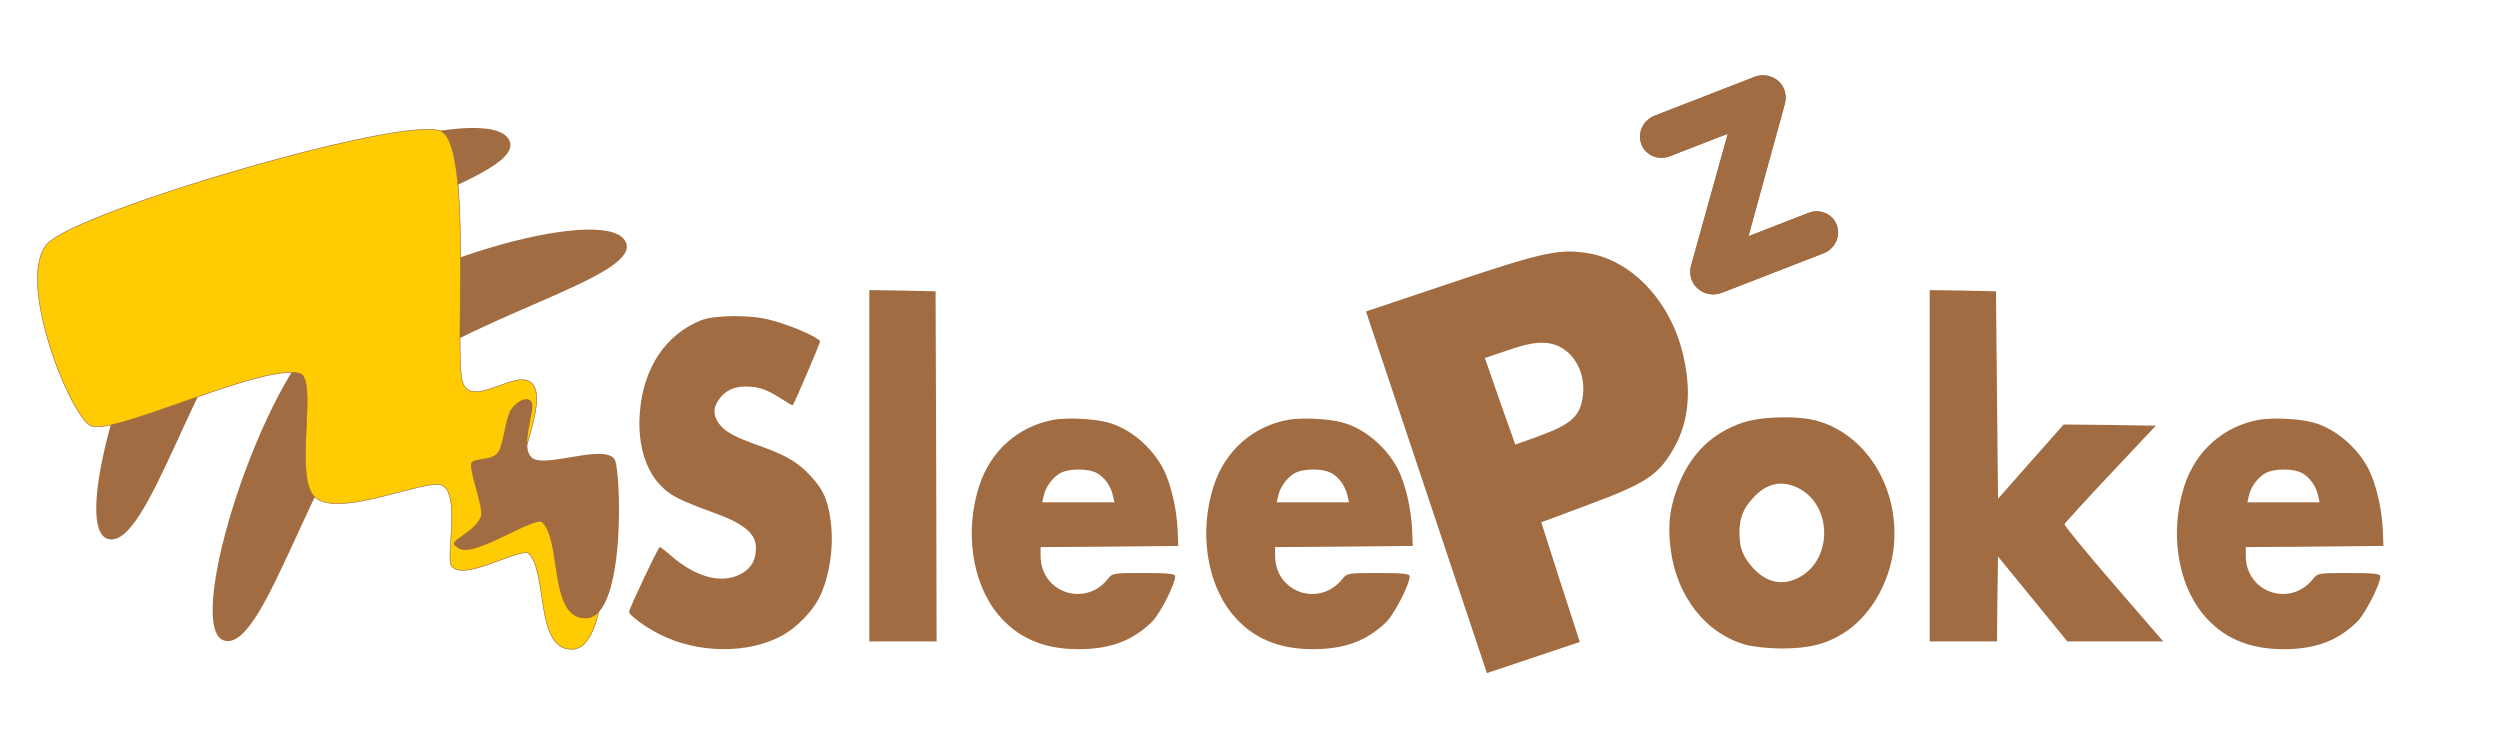
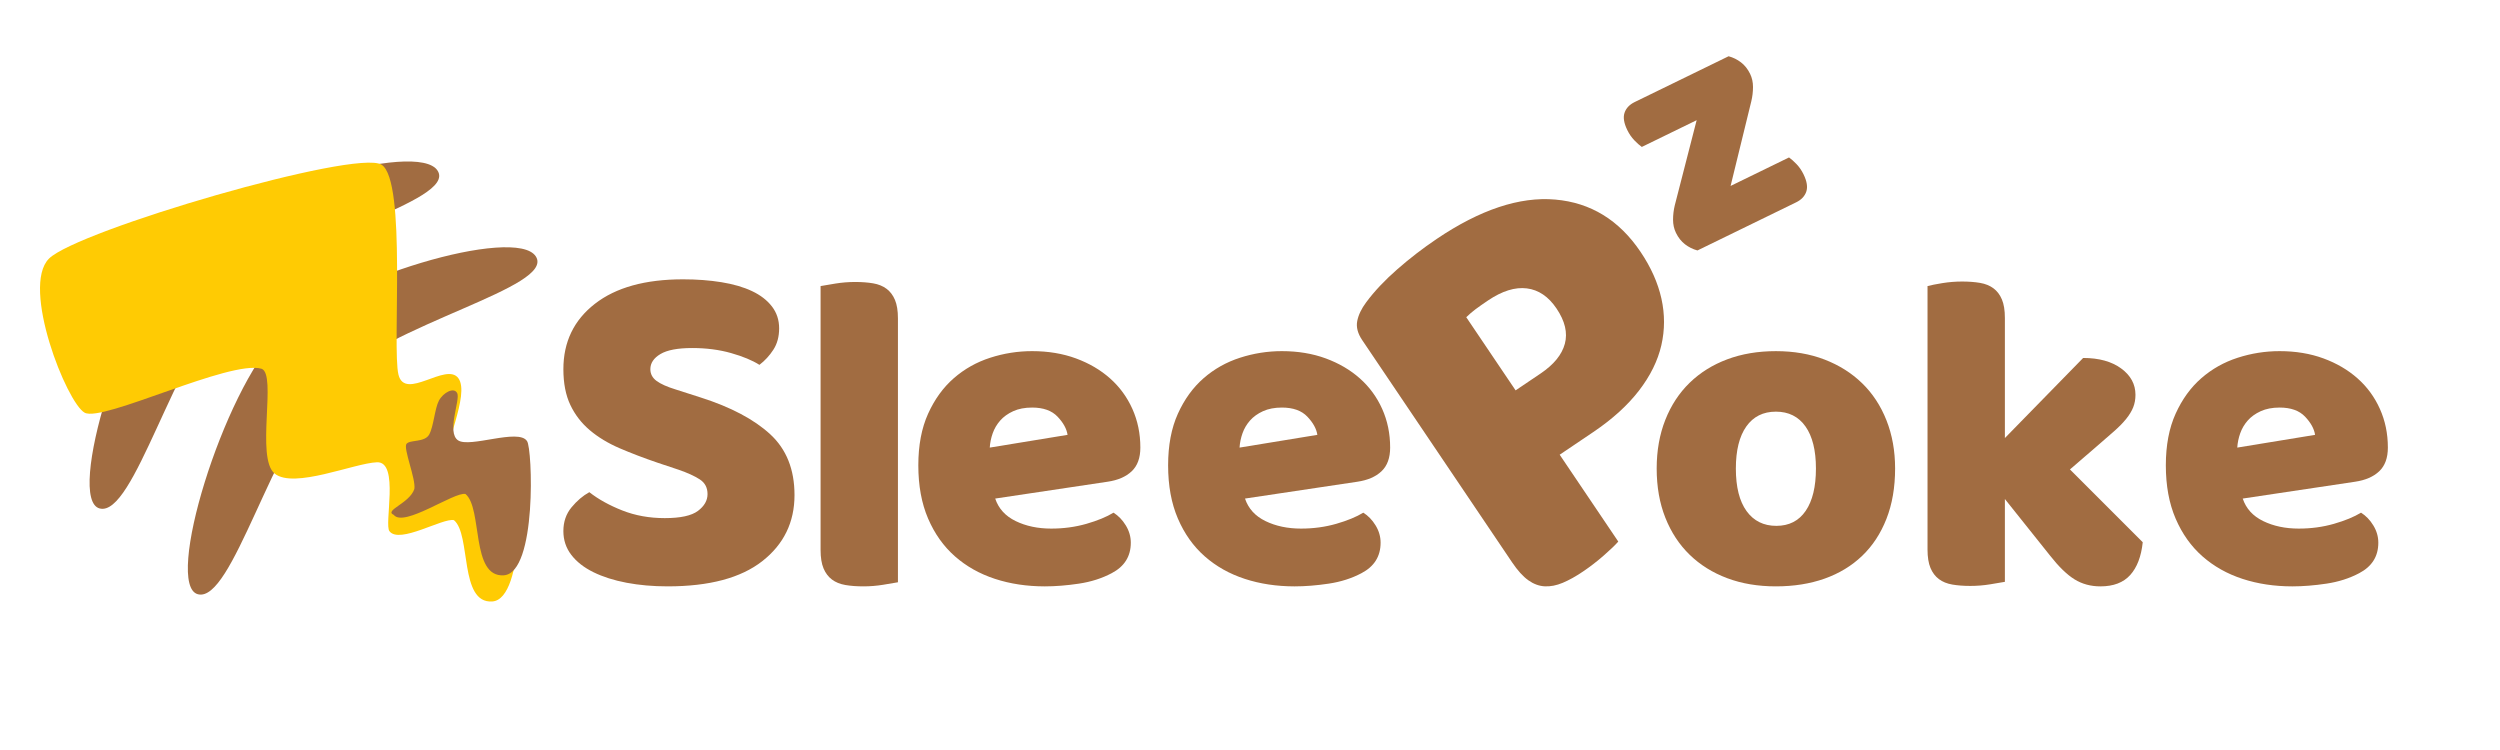
- <svg xmlns="http://www.w3.org/2000/svg" width="4000" height="1200" stroke="null" style="vector-effect: non-scaling-stroke" xml:space="preserve" viewBox="0 0 4000 1200">
-   <defs stroke="null">
-     <clipPath stroke="null" style="vector-effect: non-scaling-stroke" id="clip0">
-       <rect stroke="null" style="vector-effect: non-scaling-stroke" id="svg_1" height="1191" width="1192" y="605" x="1379" />
-     </clipPath>
-   </defs>
-   <g stroke="null">
-     <path stroke="null" id="svg_8" fill-rule="evenodd" fill="#A16C41" d="m2938.876,360.023c-6.644,-17.843 -26.967,-26.56 -45.279,-19.423l-96.055,37.324l58.274,-212.011c2.057,-7.43 1.72,-15.093 -0.911,-22.23c-7.048,-18.896 -28.564,-28.139 -48.033,-20.534l-159.41,61.895c-8.813,3.393 -15.85,9.945 -19.919,18.312c-4.182,8.658 -4.688,18.31 -1.428,27.144c6.632,17.901 27.069,26.677 45.504,19.54l92.897,-36.095l-58.78,210.839c-2.125,7.606 -1.832,15.444 0.854,22.699c5.441,14.625 19.47,23.518 34.578,23.518c4.688,0 9.499,-0.877 14.198,-2.691l162.333,-63.065c18.312,-7.137 27.811,-27.438 21.178,-45.221z" />
-     <g stroke="null" id="svg_15">
-       <path stroke="#FFCB03" id="svg_4" fill-rule="evenodd" fill="#A16C41" stroke-miterlimit="8" stroke-width="0" d="m999.847,384.71c37.56,58.68 -276.67,126.12 -388.78,238.6c-112.11,112.49 -186.37,418.14 -251.6,401.78c-65.22,-16.37 47.64,-385.47 154.37,-492.2c106.73,-106.72 448.44,-206.85 486.01,-148.18z" />
-       <path stroke="#FFCB03" id="svg_5" fill-rule="evenodd" fill="#A16C41" stroke-miterlimit="8" stroke-width="0" d="m813.617,222.107c37.57,58.678 -276.67,126.113 -388.77,238.603c-112.11,112.48 -186.37,418.13 -251.6,401.77c-65.23,-16.36 47.64,-385.46 154.37,-492.19c106.73,-106.733 448.44,-206.86 486,-148.183z" />
-       <path stroke="#A16C41" id="svg_6" fill-rule="evenodd" fill="#FFCB03" stroke-miterlimit="8" stroke-width="NaN" d="m77,388.87c53.58,-53.59 582.22,-208.186 630.36,-178.057c48.14,30.129 19.71,347.357 32.1,397.967c12.39,50.61 90.69,-24.62 113.54,6.78c22.86,31.39 -31.06,133.05 -22.53,167.28c8.53,34.23 114.89,-23.19 130.77,1.44c10.42,13.07 19.15,250.2 -43.92,254.46c-63.08,4.26 -39.72,-126.96 -72.72,-154.14c-21.12,-4.62 -102.89,45.64 -122,21.21c-11.06,-11.42 19.37,-132.61 -23.89,-130.92c-43.26,1.69 -157.44,51.01 -193.9,21.47c-36.46,-29.53 4.68,-188.6 -24.87,-198.71c-59.98,-17.47 -301.22,101.8 -335.26,83.29c-34.05,-18.52 -121.27,-238.47 -67.68,-292.07z" />
-       <path stroke="null" id="svg_7" fill-rule="evenodd" fill="#A16C41" d="m730.61,874.63c-19.28,-8.61 29.95,-21.63 39,-49.15c3.17,-18.61 -21.56,-77.45 -14.86,-85.57c6.69,-8.11 34.41,-2.26 42.94,-17.61c8.53,-15.35 10.44,-49.07 18.45,-64.25c8.02,-15.18 28.72,-26.55 34.75,-14.02c6.04,12.53 -20.58,74.1 1.45,89.2c22.04,15.11 114.9,-23.19 130.78,1.45c10.42,13.07 19.15,250.2 -43.93,254.46c-63.07,4.25 -39.72,-126.96 -72.71,-154.14c-21.12,-4.63 -116.76,64.06 -135.87,39.63z" />
+ <svg xmlns="http://www.w3.org/2000/svg" width="400" height="120" viewBox="0 0 400 120">
+   <g>
+     <g transform="rotate(-50 274 25)" stroke="null" class="path" fill="#A16C41" id="svg_20">
+       <path class="animate-wiggle origin-center" stroke="null" d="m276.956,39.991l-16.05,-7.146l0,0q-0.474,-1.024 -0.524,-2.151l0,0l0,0q-0.05,-1.126 0.468,-2.29l0,0l0,0q0.432,-0.97 1.313,-1.71l0,0l0,0q0.882,-0.74 1.928,-1.263l0,0l12.701,-6.082l-8.922,-3.972l0,0q-0.053,-0.663 0.047,-1.606l0,0l0,0q0.1,-0.943 0.532,-1.913l0,0l0,0q0.756,-1.697 1.842,-2.114l0,0l0,0q1.086,-0.417 2.347,0.144l0,0l15.275,6.801l0,0q0.474,1.024 0.524,2.151l0,0l0,0q0.05,1.126 -0.468,2.29l0,0l0,0q-0.432,0.97 -1.313,1.71l0,0l0,0q-0.882,0.74 -1.928,1.263l0,0l-12.508,6.168l9.504,4.232l0,0q0.053,0.663 -0.047,1.606l0,0l0,0q-0.1,0.943 -0.532,1.913l0,0l0,0q-0.756,1.697 -1.842,2.114l0,0l0,0q-1.086,0.417 -2.347,-0.144l0,0" stroke-width="none" id="svg_21" />
    </g>
-     <g stroke="null" />
-     <g stroke="null">
-       <g stroke="null" fill="#000000" transform="translate(0 444) scale(0.1 -0.1)">
-         <path stroke="null" fill="#a16c41" d="m13908.915,-3012.094l0,-2810.418l538.355,0l538.355,0l-6.526,2802.874l-9.788,2799.101l-528.567,11.317l-531.829,7.545l0,-2810.418z" />
-         <path stroke="null" fill="#a16c41" d="m30875.249,-3012.094l0,-2810.418l538.355,0l538.355,0l6.526,679.027l9.788,679.027l554.669,-679.027l554.669,-679.027l766.748,0l766.748,0l-796.113,920.459c-437.209,505.498 -789.587,935.549 -783.062,954.411c6.526,18.862 339.327,384.782 737.383,807.288l724.332,769.564l-737.383,11.317l-737.383,7.545l-525.304,-592.263l-525.304,-596.035l-16.314,1659.844l-16.314,1659.844l-528.567,11.317l-531.829,7.545l0,-2810.418z" />
-         <path stroke="null" fill="#a16c41" d="m11217.141,-684.539c-564.457,-226.342 -920.097,-754.475 -978.827,-1463.681c-42.416,-490.409 81.569,-928.004 336.064,-1184.525c153.35,-158.44 296.911,-230.115 864.63,-437.595c466.574,-169.757 655.814,-328.197 655.814,-554.539c0,-177.302 -58.73,-298.018 -185.977,-384.782c-306.699,-211.253 -753.697,-109.399 -1174.592,260.294c-84.832,75.447 -166.401,135.805 -179.452,135.805c-22.839,0 -469.837,-946.866 -489.413,-1033.63c-9.788,-49.041 251.232,-241.432 489.413,-362.148c616.661,-313.107 1435.613,-316.879 1980.493,-7.545c218.605,124.488 460.049,373.465 567.72,584.718c169.663,331.969 244.707,837.467 185.977,1248.656c-45.679,331.969 -117.459,490.409 -319.75,709.206c-202.291,218.798 -388.268,328.197 -822.215,482.864c-414.37,147.123 -557.931,230.115 -649.289,362.148c-88.094,128.261 -88.094,241.432 0,369.693c97.883,147.123 241.444,215.025 430.684,215.025c212.079,0 339.327,-45.268 567.72,-192.391c97.883,-64.13 182.714,-113.171 189.24,-105.626c35.89,52.813 446.998,1014.769 437.209,1026.086c-88.094,90.537 -515.516,267.839 -822.215,343.286c-313.225,79.22 -874.419,71.675 -1083.235,-11.317z" />
-         <path stroke="null" fill="#a16c41" d="m16861.71,-2276.481c-567.72,-101.854 -1011.455,-494.181 -1194.169,-1056.265c-234.918,-724.296 -117.459,-1546.673 296.911,-2052.171c309.962,-377.237 727.595,-562.084 1288.789,-562.084c512.253,0 871.156,135.805 1181.118,441.368c127.248,128.261 368.692,599.807 368.692,724.296c0,41.496 -97.883,52.813 -499.202,52.813c-495.939,0 -502.465,0 -580.771,-98.082c-368.692,-456.457 -1070.184,-211.253 -1073.447,369.693l0,143.35l1102.812,7.545l1099.549,11.317l-9.788,245.204c-13.051,313.107 -84.832,645.076 -189.24,901.597c-163.138,384.782 -551.406,731.841 -933.148,829.922c-225.13,60.358 -642.763,79.22 -858.105,41.496zm688.442,-852.556c123.985,-67.903 225.13,-211.253 257.758,-365.92l22.839,-101.854l-577.508,0l-577.508,0l22.839,101.854c29.365,135.805 130.51,282.928 254.495,358.375c137.036,82.992 450.26,86.765 597.084,7.545z" />
-         <path stroke="null" fill="#a16c41" d="m20613.88,-2276.481c-567.72,-101.854 -1011.455,-494.181 -1194.169,-1056.265c-234.918,-724.296 -117.459,-1546.673 296.911,-2052.171c309.962,-377.237 727.595,-562.084 1288.789,-562.084c512.253,0 871.156,135.805 1181.118,441.368c127.248,128.261 368.692,599.807 368.692,724.296c0,41.496 -97.883,52.813 -499.202,52.813c-495.939,0 -502.465,0 -580.771,-98.082c-368.692,-456.457 -1070.184,-211.253 -1073.447,369.693l0,143.35l1102.812,7.545l1099.549,11.317l-9.788,245.204c-13.051,313.107 -84.832,645.076 -189.24,901.597c-163.138,384.782 -551.406,731.841 -933.148,829.922c-225.13,60.358 -642.763,79.22 -858.105,41.496zm688.442,-852.556c123.985,-67.903 225.13,-211.253 257.758,-365.92l22.839,-101.854l-577.508,0l-577.508,0l22.839,101.854c29.365,135.805 130.51,282.928 254.495,358.375c137.036,82.992 450.26,86.765 597.084,7.545z" />
-         <path stroke="null" fill="#a16c41" d="m27873.513,-2325.522c-469.837,-162.212 -792.85,-471.547 -995.141,-939.321c-156.612,-369.693 -199.028,-671.483 -150.087,-1063.809c91.357,-769.564 564.457,-1373.144 1213.745,-1550.446c120.722,-30.179 362.166,-56.586 567.72,-56.586c424.158,0 701.493,67.903 975.564,237.66c420.896,256.521 737.383,784.654 809.164,1339.193c117.459,935.549 -398.056,1822.056 -1200.694,2059.716c-309.962,94.309 -910.309,79.22 -1220.271,-26.407zm936.411,-1063.809c502.465,-290.473 502.465,-1105.305 0,-1395.778c-274.072,-158.44 -541.618,-105.626 -766.748,143.35c-156.612,173.529 -212.079,316.879 -212.079,554.539c0,237.66 55.467,381.01 212.079,554.539c225.13,252.749 489.413,301.79 766.748,143.35z" />
-         <path stroke="null" fill="#a16c41" d="m36144.601,-2276.481c-567.72,-101.854 -1011.455,-494.181 -1194.169,-1056.265c-234.918,-724.296 -117.459,-1546.673 296.911,-2052.171c309.962,-377.237 727.595,-562.084 1288.789,-562.084c512.253,0 871.156,135.805 1181.118,441.368c127.248,128.261 368.692,599.807 368.692,724.296c0,41.496 -97.883,52.813 -499.202,52.813c-495.939,0 -502.465,0 -580.771,-98.082c-368.692,-456.457 -1070.184,-211.253 -1073.447,369.693l0,143.35l1102.812,7.545l1099.549,11.317l-9.788,245.204c-13.051,313.107 -84.832,645.076 -189.24,901.597c-163.138,384.782 -551.406,731.841 -933.148,829.922c-225.13,60.358 -642.763,79.22 -858.105,41.496zm688.442,-852.556c123.985,-67.903 225.13,-211.253 257.758,-365.92l22.839,-101.854l-577.508,0l-577.508,0l22.839,101.854c29.365,135.805 130.51,282.928 254.495,358.375c137.036,82.992 450.26,86.765 597.084,7.545z" />
+     <g stroke-width="0" stroke="null" id="svg_14">
+       <defs stroke="null" transform="translate(0 -4) translate(0 -1) translate(0 -1) translate(0 -1) translate(0 -1) translate(0 1) translate(0 1) translate(0 1) translate(0 1) translate(0 1) translate(0 1) translate(0 1) translate(0 1) translate(0 0.963739) translate(0 1.04019) translate(0 -1.04003) translate(0 0.454545) translate(0 0.454545) translate(0 0.454545) translate(0 0.454545) translate(0 1.02873) translate(-10.4545 4.0909) translate(288.326 374.99) translate(-391.474 0) translate(0 -541.786) translate(-271.471 -357.055) scale(0.301848 0.301848) translate(271.471 357.055) translate(55.8392 59.4165) scale(0.0844101 0.0844101) translate(-55.8392 -59.4165)">
+         <clipPath stroke="null" id="svg_8">
+           <rect stroke="null" x="1379" y="605" width="1192" height="1191" id="svg_10" />
+         </clipPath>
+       </defs>
+       <g stroke="null" id="svg_16">
+         <g stroke="null" id="svg_1">
+           <path stroke="#FFCB03" d="m85.733,41.029c3.17,4.953 -23.354,10.646 -32.817,20.14c-9.463,9.495 -15.732,35.295 -21.238,33.914c-5.505,-1.382 4.021,-32.538 13.03,-41.547c9.009,-9.008 37.853,-17.46 41.024,-12.508l-0,0z" stroke-width="0" stroke-miterlimit="8" fill="#A16C41" fill-rule="evenodd" id="svg_6" />
+           <path stroke="#FFCB03" d="m70.013,27.303c3.171,4.953 -23.354,10.645 -32.816,20.141c-9.463,9.494 -15.732,35.294 -21.238,33.913c-5.506,-1.381 4.021,-32.537 13.03,-41.546c9.009,-9.009 37.853,-17.461 41.023,-12.508l0,-0z" stroke-width="0" stroke-miterlimit="8" fill="#A16C41" fill-rule="evenodd" id="svg_4" />
+           <path stroke="#A16C41" d="m7.835,41.38c4.523,-4.524 49.145,-17.573 53.209,-15.03c4.064,2.543 1.664,29.32 2.71,33.592c1.046,4.272 7.655,-2.078 9.584,0.572c1.93,2.65 -2.622,11.231 -1.902,14.12c0.72,2.889 9.698,-1.957 11.038,0.122c0.88,1.103 1.616,21.119 -3.707,21.479c-5.325,0.36 -3.353,-10.717 -6.138,-13.011c-1.783,-0.39 -8.685,3.852 -10.298,1.79c-0.934,-0.964 1.635,-11.194 -2.017,-11.051c-3.652,0.143 -13.29,4.306 -16.367,1.812c-3.078,-2.493 0.395,-15.92 -2.099,-16.773c-5.063,-1.475 -25.426,8.593 -28.299,7.031c-2.874,-1.563 -10.236,-20.129 -5.713,-24.654l0,-0z" stroke-width="NaN" stroke-miterlimit="8" fill="#FFCB03" fill-rule="evenodd" id="svg_3" />
+           <path stroke="null" d="m63.006,82.383c-1.627,-0.727 2.528,-1.826 3.292,-4.149c0.268,-1.571 -1.82,-6.538 -1.254,-7.223c0.565,-0.685 2.905,-0.191 3.625,-1.486c0.72,-1.296 0.881,-4.142 1.557,-5.423c0.677,-1.281 2.424,-2.241 2.933,-1.183c0.51,1.058 -1.737,6.255 0.122,7.529c1.86,1.275 9.699,-1.957 11.039,0.122c0.88,1.103 1.616,21.119 -3.708,21.479c-5.324,0.359 -3.353,-10.717 -6.137,-13.011c-1.783,-0.391 -9.856,5.407 -11.469,3.345l0,0z" fill="#A16C41" fill-rule="evenodd" id="svg_2" />
+         </g>
+         <g stroke="null" id="svg_18" />
      </g>
    </g>
-     <g transform="rotate(-18 2500.53 714.451)" stroke="null">
-       <g stroke="null" fill="#000000" transform="matrix(0.0715484 -0.000680287 -0.000643186 -0.0756756 635.7 597.376)">
-         <path stroke="null" fill="#a16c41" d="m22831.163,-1781.219l0,-4030.892l1095.507,0l1095.507,0l12.52,1331.687l18.78,1325.716l1126.808,35.83c1395.989,41.802 1708.992,125.406 2234.835,579.254c475.763,412.047 757.465,1003.244 832.586,1773.593c118.941,1140.593 -394.383,2221.47 -1264.529,2675.318c-588.444,298.585 -926.486,340.386 -3130.021,340.386l-2021.994,0l0,-4030.892zm3618.305,2179.668c475.763,-203.038 644.784,-800.207 375.603,-1313.772c-200.321,-376.217 -438.203,-471.764 -1183.148,-495.65l-588.444,-11.943l-18.78,973.386l-12.52,967.414l575.924,0c438.203,0 644.784,-29.858 851.366,-119.434z" />
-       </g>
+     <g id="svg_12">
+       <path id="svg_5" fill="#A16C41" d="m108.517,75.137l-3.229,-1.076l0,0q-3.383,-1.153 -6.151,-2.345l0,0l0,0q-2.768,-1.192 -4.767,-2.883l0,0l0,0q-1.999,-1.691 -3.114,-4.036l0,0l0,0q-1.115,-2.345 -1.115,-5.728l0,0l0,0q0,-6.535 5.036,-10.456l0,0l0,0q5.036,-3.921 14.108,-3.921l0,0l0,0q3.306,0 6.151,0.461l0,0l0,0q2.845,0.461 4.882,1.422l0,0l0,0q2.037,0.961 3.191,2.46l0,0l0,0q1.153,1.499 1.153,3.498l0,0l0,0q0,1.999 -0.923,3.421l0,0l0,0q-0.923,1.422 -2.23,2.422l0,0l0,0q-1.691,-1.076 -4.536,-1.884l0,0l0,0q-2.845,-0.807 -6.227,-0.807l0,0l0,0q-3.46,0 -5.074,0.961l0,0l0,0q-1.615,0.961 -1.615,2.422l0,0l0,0q0,1.153 0.999,1.884l0,0l0,0q0.999,0.73 2.998,1.345l0,0l4.075,1.307l0,0q7.227,2.306 11.109,5.881l0,0l0,0q3.883,3.575 3.883,9.726l0,0l0,0q0,6.535 -5.151,10.571l0,0l0,0q-5.151,4.036 -15.146,4.036l0,0l0,0q-3.537,0 -6.573,-0.577l0,0l0,0q-3.037,-0.577 -5.305,-1.691l0,0l0,0q-2.268,-1.115 -3.537,-2.768l0,0l0,0q-1.269,-1.653 -1.269,-3.806l0,0l0,0q0,-2.23 1.307,-3.806l0,0l0,0q1.307,-1.576 2.845,-2.422l0,0l0,0q2.153,1.691 5.266,2.921l0,0l0,0q3.114,1.23 6.804,1.23l0,0l0,0q3.767,0 5.305,-1.153l0,0l0,0q1.538,-1.153 1.538,-2.691l0,0l0,0q0,-1.538 -1.23,-2.345l0,0l0,0q-1.23,-0.807 -3.46,-1.576l0,0" stroke="null" />
+       <path id="svg_7" fill="#A16C41" d="m143.67,50.94l0,42.224l0,0q-0.801,0.146 -2.366,0.4l0,0l0,0q-1.565,0.255 -3.167,0.255l0,0l0,0q-1.602,0 -2.876,-0.218l0,0l0,0q-1.274,-0.218 -2.148,-0.874l0,0l0,0q-0.874,-0.655 -1.347,-1.784l0,0l0,0q-0.473,-1.128 -0.473,-2.948l0,0l0,-42.224l0,0q0.801,-0.146 2.366,-0.4l0,0l0,0q1.565,-0.255 3.167,-0.255l0,0l0,0q1.602,0 2.876,0.218l0,0l0,0q1.274,0.218 2.148,0.874l0,0l0,0q0.874,0.655 1.347,1.784l0,0l0,0q0.473,1.128 0.473,2.948l0,0" />
+       <path id="svg_9" fill="#A16C41" d="m167.169,93.82l0,0l0,0q-4.295,0 -7.972,-1.201l0,0l0,0q-3.676,-1.201 -6.406,-3.604l0,0l0,0q-2.73,-2.402 -4.295,-6.042l0,0l0,0q-1.565,-3.64 -1.565,-8.518l0,0l0,0q0,-4.805 1.565,-8.263l0,0l0,0q1.565,-3.458 4.113,-5.678l0,0l0,0q2.548,-2.22 5.824,-3.276l0,0l0,0q3.276,-1.056 6.698,-1.056l0,0l0,0q3.858,0 7.025,1.165l0,0l0,0q3.167,1.165 5.46,3.203l0,0l0,0q2.293,2.038 3.567,4.878l0,0l0,0q1.274,2.839 1.274,6.188l0,0l0,0q0,2.475 -1.383,3.786l0,0l0,0q-1.383,1.31 -3.858,1.674l0,0l-17.982,2.694l0,0q0.801,2.402 3.276,3.604l0,0l0,0q2.475,1.201 5.678,1.201l0,0l0,0q2.985,0 5.642,-0.764l0,0l0,0q2.657,-0.764 4.332,-1.784l0,0l0,0q1.165,0.728 1.966,2.038l0,0l0,0q0.801,1.31 0.801,2.766l0,0l0,0q0,3.276 -3.058,4.878l0,0l0,0q-2.33,1.238 -5.242,1.674l0,0l0,0q-2.912,0.437 -5.46,0.437zm-2.038,-28.61l0,0l0,0q-1.747,0 -3.021,0.582l0,0l0,0q-1.274,0.582 -2.075,1.492l0,0l0,0q-0.801,0.91 -1.201,2.038l0,0l0,0q-0.4,1.128 -0.473,2.293l0,0l12.449,-2.038l0,0q-0.218,-1.456 -1.602,-2.912l0,0l0,0q-1.383,-1.456 -4.077,-1.456" />
+       <path id="svg_11" fill="#A16C41" d="m207.136,93.82l0,0l0,0q-4.295,0 -7.972,-1.201l0,0l0,0q-3.676,-1.201 -6.406,-3.604l0,0l0,0q-2.73,-2.402 -4.295,-6.042l0,0l0,0q-1.565,-3.64 -1.565,-8.518l0,0l0,0q0,-4.805 1.565,-8.263l0,0l0,0q1.565,-3.458 4.113,-5.678l0,0l0,0q2.548,-2.22 5.824,-3.276l0,0l0,0q3.276,-1.056 6.698,-1.056l0,0l0,0q3.858,0 7.025,1.165l0,0l0,0q3.167,1.165 5.46,3.203l0,0l0,0q2.293,2.038 3.567,4.878l0,0l0,0q1.274,2.839 1.274,6.188l0,0l0,0q0,2.475 -1.383,3.786l0,0l0,0q-1.383,1.31 -3.858,1.674l0,0l-17.982,2.694l0,0q0.801,2.402 3.276,3.604l0,0l0,0q2.475,1.201 5.678,1.201l0,0l0,0q2.985,0 5.642,-0.764l0,0l0,0q2.657,-0.764 4.332,-1.784l0,0l0,0q1.165,0.728 1.966,2.038l0,0l0,0q0.801,1.31 0.801,2.766l0,0l0,0q0,3.276 -3.058,4.878l0,0l0,0q-2.33,1.238 -5.242,1.674l0,0l0,0q-2.912,0.437 -5.46,0.437zm-2.038,-28.61l0,0l0,0q-1.747,0 -3.021,0.582l0,0l0,0q-1.274,0.582 -2.075,1.492l0,0l0,0q-0.801,0.91 -1.201,2.038l0,0l0,0q-0.4,1.128 -0.473,2.293l0,0l12.449,-2.038l0,0q-0.218,-1.456 -1.602,-2.912l0,0l0,0q-1.383,-1.456 -4.077,-1.456" />
+       <path transform="rotate(-34 248.749 59.9999)" id="svg_13" fill="#A16C41" d="m242.19,58.542l4.828,0l0,0q3.826,0 5.875,-1.776l0,0l0,0q2.05,-1.776 2.05,-5.42l0,0l0,0q0,-3.462 -2.141,-5.329l0,0l0,0q-2.141,-1.867 -6.24,-1.867l0,0l0,0q-1.457,0 -2.414,0.046l0,0l0,0q-0.956,0.046 -1.958,0.228l0,0l0,14.119l0,-0zm0.091,12.48l0,16.761l0,0q-1.002,0.273 -3.143,0.547l0,0l0,0q-2.141,0.273 -4.236,0.273l0,0l0,0q-2.095,0 -3.689,-0.319l0,0l0,0q-1.594,-0.319 -2.687,-1.139l0,0l0,0q-1.093,-0.82 -1.64,-2.277l0,0l0,0q-0.547,-1.457 -0.547,-3.826l0,0l0,-42.905l0,0q0,-1.913 1.048,-2.961l0,0l0,0q1.048,-1.048 2.869,-1.685l0,0l0,0q3.097,-1.093 7.06,-1.594l0,0l0,0q3.963,-0.501 7.971,-0.501l0,0l0,0q12.571,0 19.221,5.374l0,0l0,0q6.65,5.374 6.65,14.575l0,0l0,0q0,4.464 -1.412,8.062l0,0l0,0q-1.412,3.598 -4.19,6.194l0,0l0,0q-2.778,2.596 -7.014,4.008l0,0l0,0q-4.236,1.412 -9.792,1.412l0,0l-6.468,0" stroke="null" />
+       <path id="svg_15" fill="#A16C41" d="m303.217,74.964l0,0l0,0q0,4.514 -1.383,8.044l0,0l0,0q-1.383,3.531 -3.895,5.933l0,0l0,0q-2.512,2.402 -6.006,3.64l0,0l0,0q-3.494,1.238 -7.79,1.238l0,0l0,0q-4.295,0 -7.79,-1.31l0,0l0,0q-3.494,-1.31 -6.006,-3.749l0,0l0,0q-2.512,-2.439 -3.895,-5.933l0,0l0,0q-1.383,-3.494 -1.383,-7.862l0,0l0,0q0,-4.295 1.383,-7.79l0,0l0,0q1.383,-3.494 3.895,-5.933l0,0l0,0q2.512,-2.439 6.006,-3.749l0,0l0,0q3.494,-1.31 7.79,-1.31l0,0l0,0q4.295,0 7.79,1.347l0,0l0,0q3.494,1.347 6.006,3.786l0,0l0,0q2.512,2.439 3.895,5.933l0,0l0,0q1.383,3.494 1.383,7.717zm-25.48,0l0,0l0,0q0,4.441 1.711,6.807l0,0l0,0q1.711,2.366 4.768,2.366l0,0l0,0q3.058,0 4.696,-2.402l0,0l0,0q1.638,-2.402 1.638,-6.77l0,0l0,0q0,-4.368 -1.674,-6.734l0,0l0,0q-1.674,-2.366 -4.732,-2.366l0,0l0,0q-3.058,0 -4.732,2.366l0,0l0,0q-1.674,2.366 -1.674,6.734" />
+       <path id="svg_17" fill="#A16C41" d="m331.191,75.11l11.648,11.648l0,0q-0.364,3.422 -2.002,5.242l0,0l0,0q-1.638,1.82 -4.768,1.82l0,0l0,0q-2.33,0 -4.15,-1.128l0,0l0,0q-1.82,-1.128 -3.931,-3.822l0,0l-7.207,-9.027l0,13.25l0,0q-0.801,0.146 -2.366,0.4l0,0l0,0q-1.565,0.255 -3.167,0.255l0,0l0,0q-1.602,0 -2.876,-0.218l0,0l0,0q-1.274,-0.218 -2.148,-0.874l0,0l0,0q-0.874,-0.655 -1.347,-1.784l0,0l0,0q-0.473,-1.128 -0.473,-2.948l0,0l0,-42.151l0,0q0.801,-0.218 2.366,-0.473l0,0l0,0q1.565,-0.255 3.167,-0.255l0,0l0,0q1.602,0 2.876,0.218l0,0l0,0q1.274,0.218 2.148,0.874l0,0l0,0q0.874,0.655 1.347,1.784l0,0l0,0q0.473,1.128 0.473,2.948l0,0l0,19.219l12.522,-12.813l0,0q3.786,0 6.079,1.674l0,0l0,0q2.293,1.674 2.293,4.222l0,0l0,0q0,1.092 -0.364,2.002l0,0l0,0q-0.364,0.91 -1.128,1.856l0,0l0,0q-0.764,0.946 -1.966,2.002l0,0l0,0q-1.201,1.056 -2.803,2.439l0,0l-4.222,3.64" />
+       <path id="svg_19" fill="#A16C41" d="m366.771,93.82l0,0l0,0q-4.295,0 -7.972,-1.201l0,0l0,0q-3.676,-1.201 -6.406,-3.604l0,0l0,0q-2.73,-2.402 -4.295,-6.042l0,0l0,0q-1.565,-3.64 -1.565,-8.518l0,0l0,0q0,-4.805 1.565,-8.263l0,0l0,0q1.565,-3.458 4.113,-5.678l0,0l0,0q2.548,-2.22 5.824,-3.276l0,0l0,0q3.276,-1.056 6.698,-1.056l0,0l0,0q3.858,0 7.025,1.165l0,0l0,0q3.167,1.165 5.46,3.203l0,0l0,0q2.293,2.038 3.567,4.878l0,0l0,0q1.274,2.839 1.274,6.188l0,0l0,0q0,2.475 -1.383,3.786l0,0l0,0q-1.383,1.31 -3.858,1.674l0,0l-17.982,2.694l0,0q0.801,2.402 3.276,3.604l0,0l0,0q2.475,1.201 5.678,1.201l0,0l0,0q2.985,0 5.642,-0.764l0,0l0,0q2.657,-0.764 4.332,-1.784l0,0l0,0q1.165,0.728 1.966,2.038l0,0l0,0q0.801,1.31 0.801,2.766l0,0l0,0q0,3.276 -3.058,4.878l0,0l0,0q-2.33,1.238 -5.242,1.674l0,0l0,0q-2.912,0.437 -5.46,0.437zm-2.038,-28.61l0,0l0,0q-1.747,0 -3.021,0.582l0,0l0,0q-1.274,0.582 -2.075,1.492l0,0l0,0q-0.801,0.91 -1.201,2.038l0,0l0,0q-0.4,1.128 -0.473,2.293l0,0l12.449,-2.038l0,0q-0.218,-1.456 -1.602,-2.912l0,0l0,0q-1.383,-1.456 -4.077,-1.456" />
    </g>
-     <path stroke="null" id="svg_17" fill-rule="evenodd" fill="#A16C41" d="m2938.876,360.023c-6.644,-17.843 -26.967,-26.56 -45.279,-19.423l-96.055,37.324l58.274,-212.011c2.057,-7.43 1.72,-15.093 -0.911,-22.23c-7.048,-18.896 -28.564,-28.139 -48.033,-20.534l-159.41,61.895c-8.813,3.393 -15.85,9.945 -19.919,18.312c-4.182,8.657 -4.688,18.31 -1.428,27.144c6.632,17.901 27.069,26.677 45.504,19.54l92.897,-36.095l-58.78,210.839c-2.125,7.606 -1.832,15.444 0.854,22.699c5.441,14.625 19.47,23.518 34.578,23.518c4.688,0 9.499,-0.877 14.198,-2.691l162.333,-63.065c18.312,-7.137 27.811,-27.438 21.178,-45.221z" />
  </g>
</svg>
